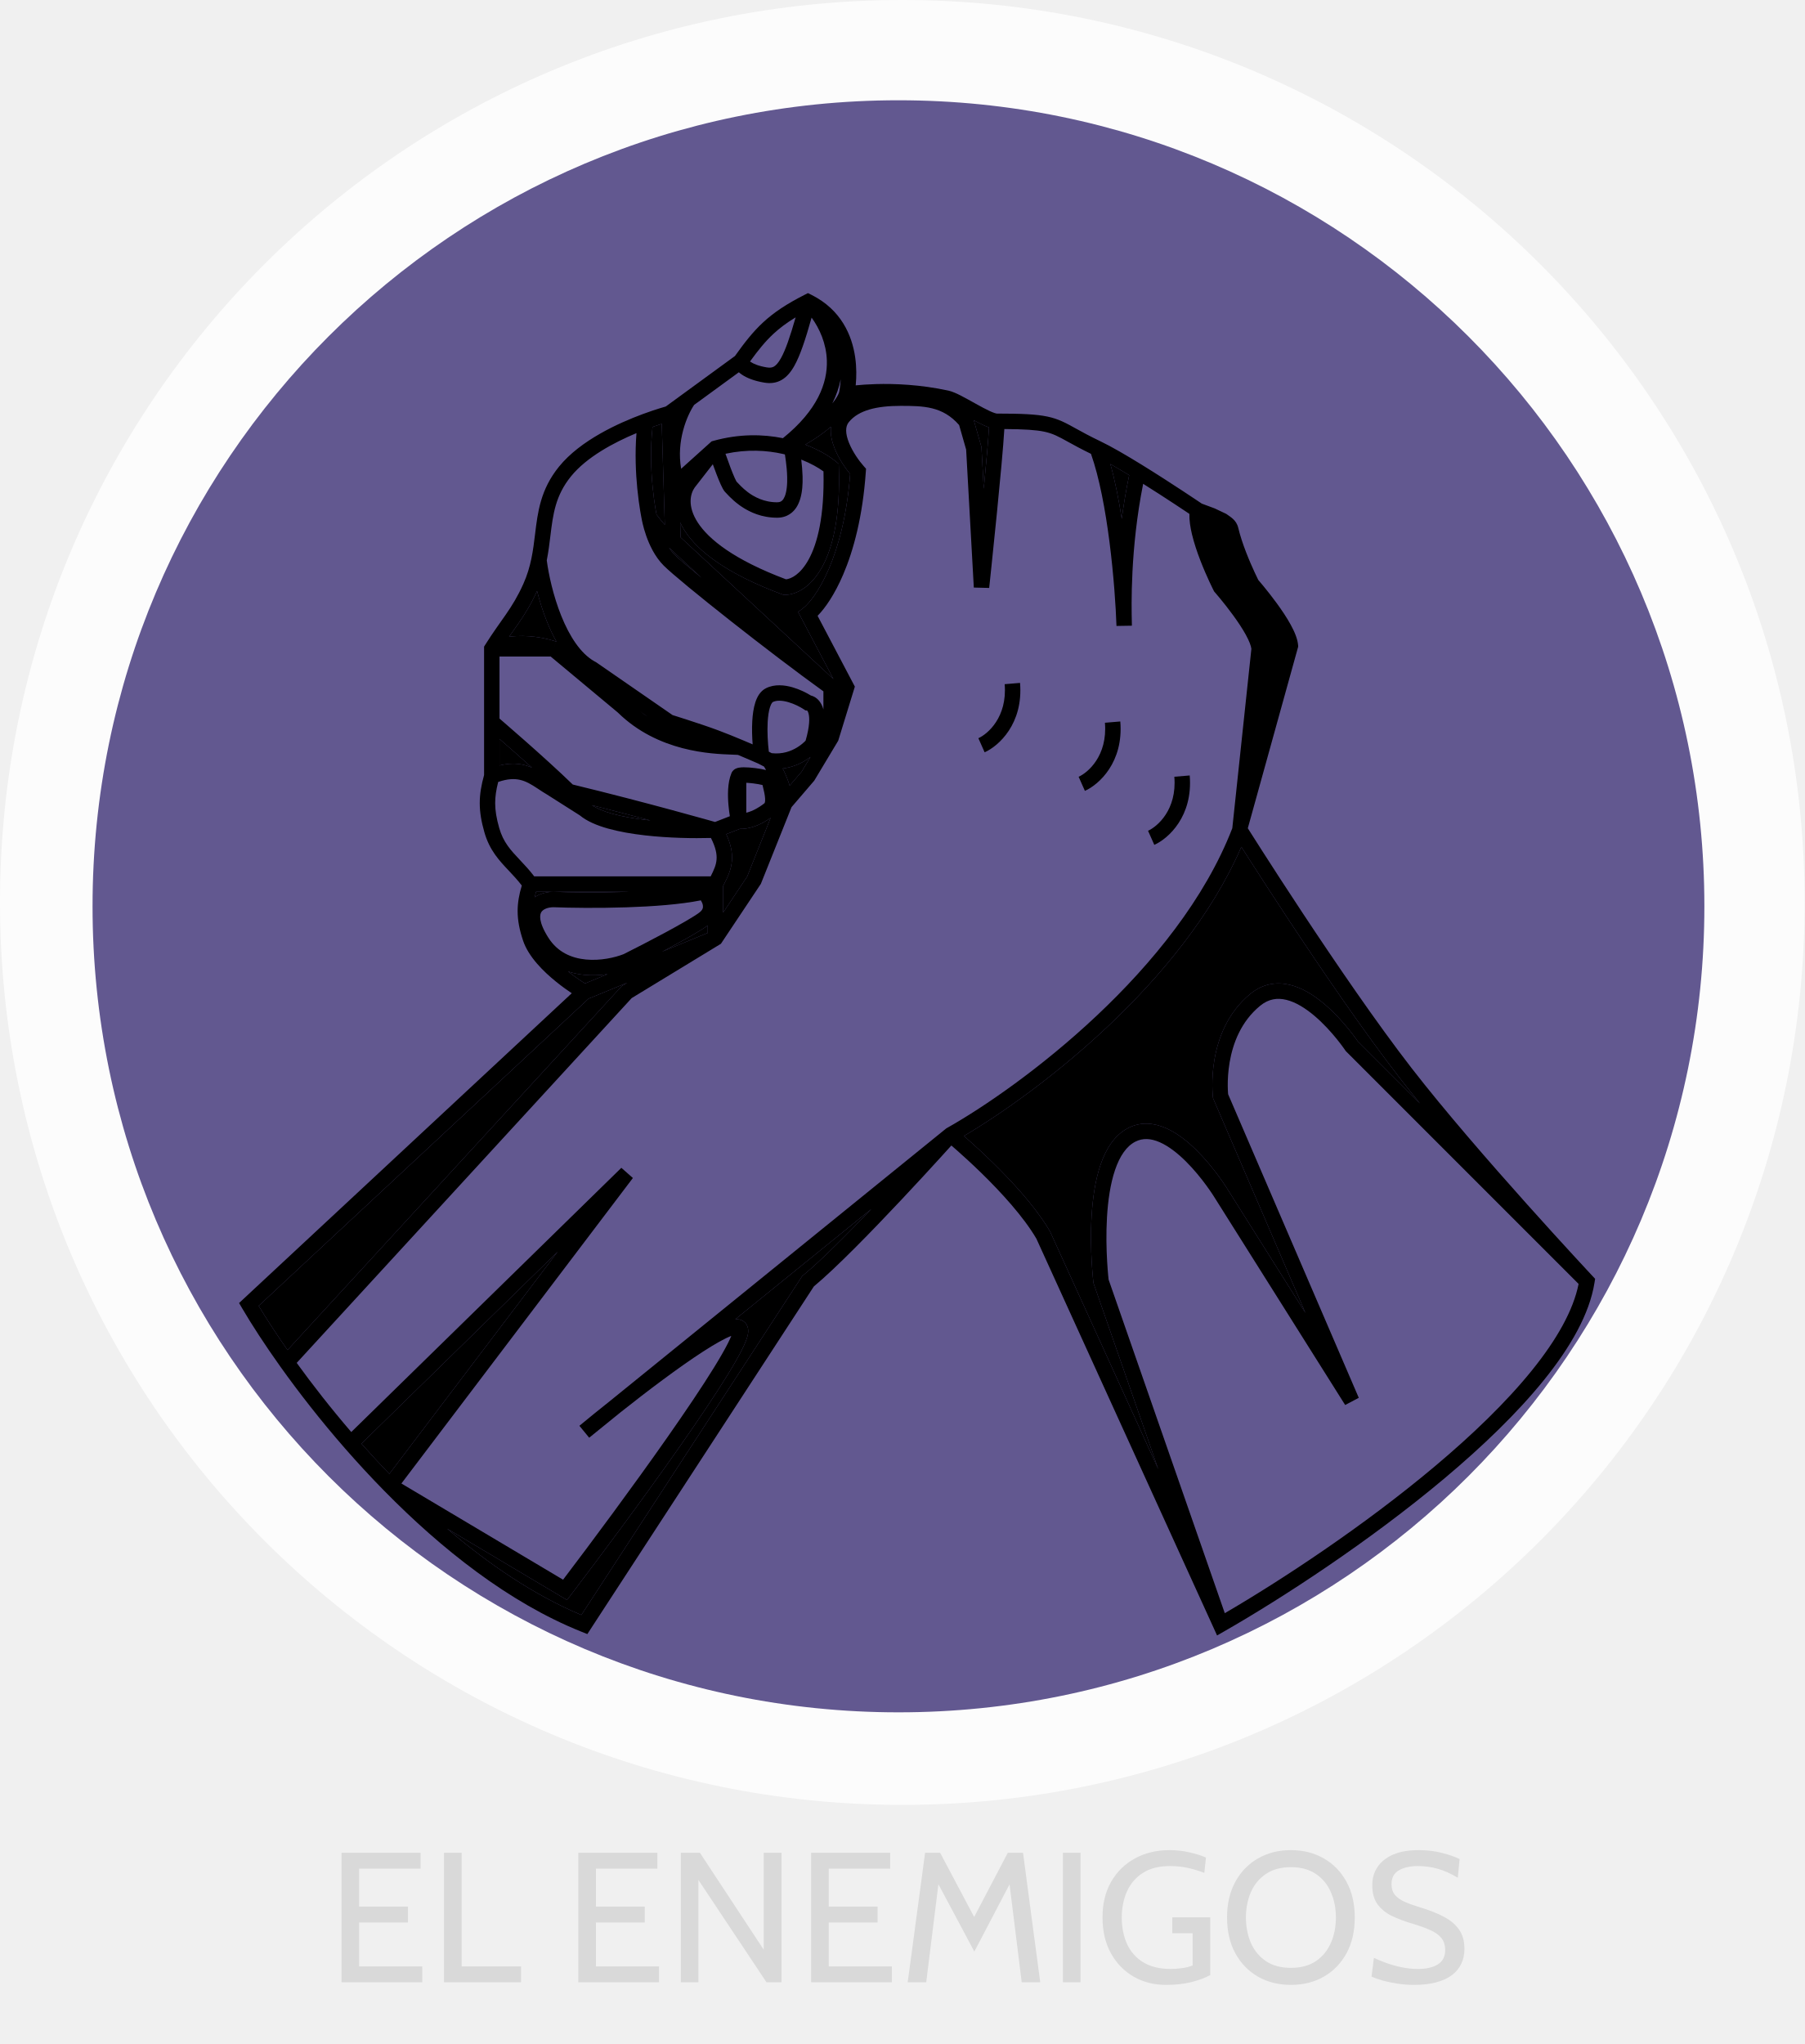
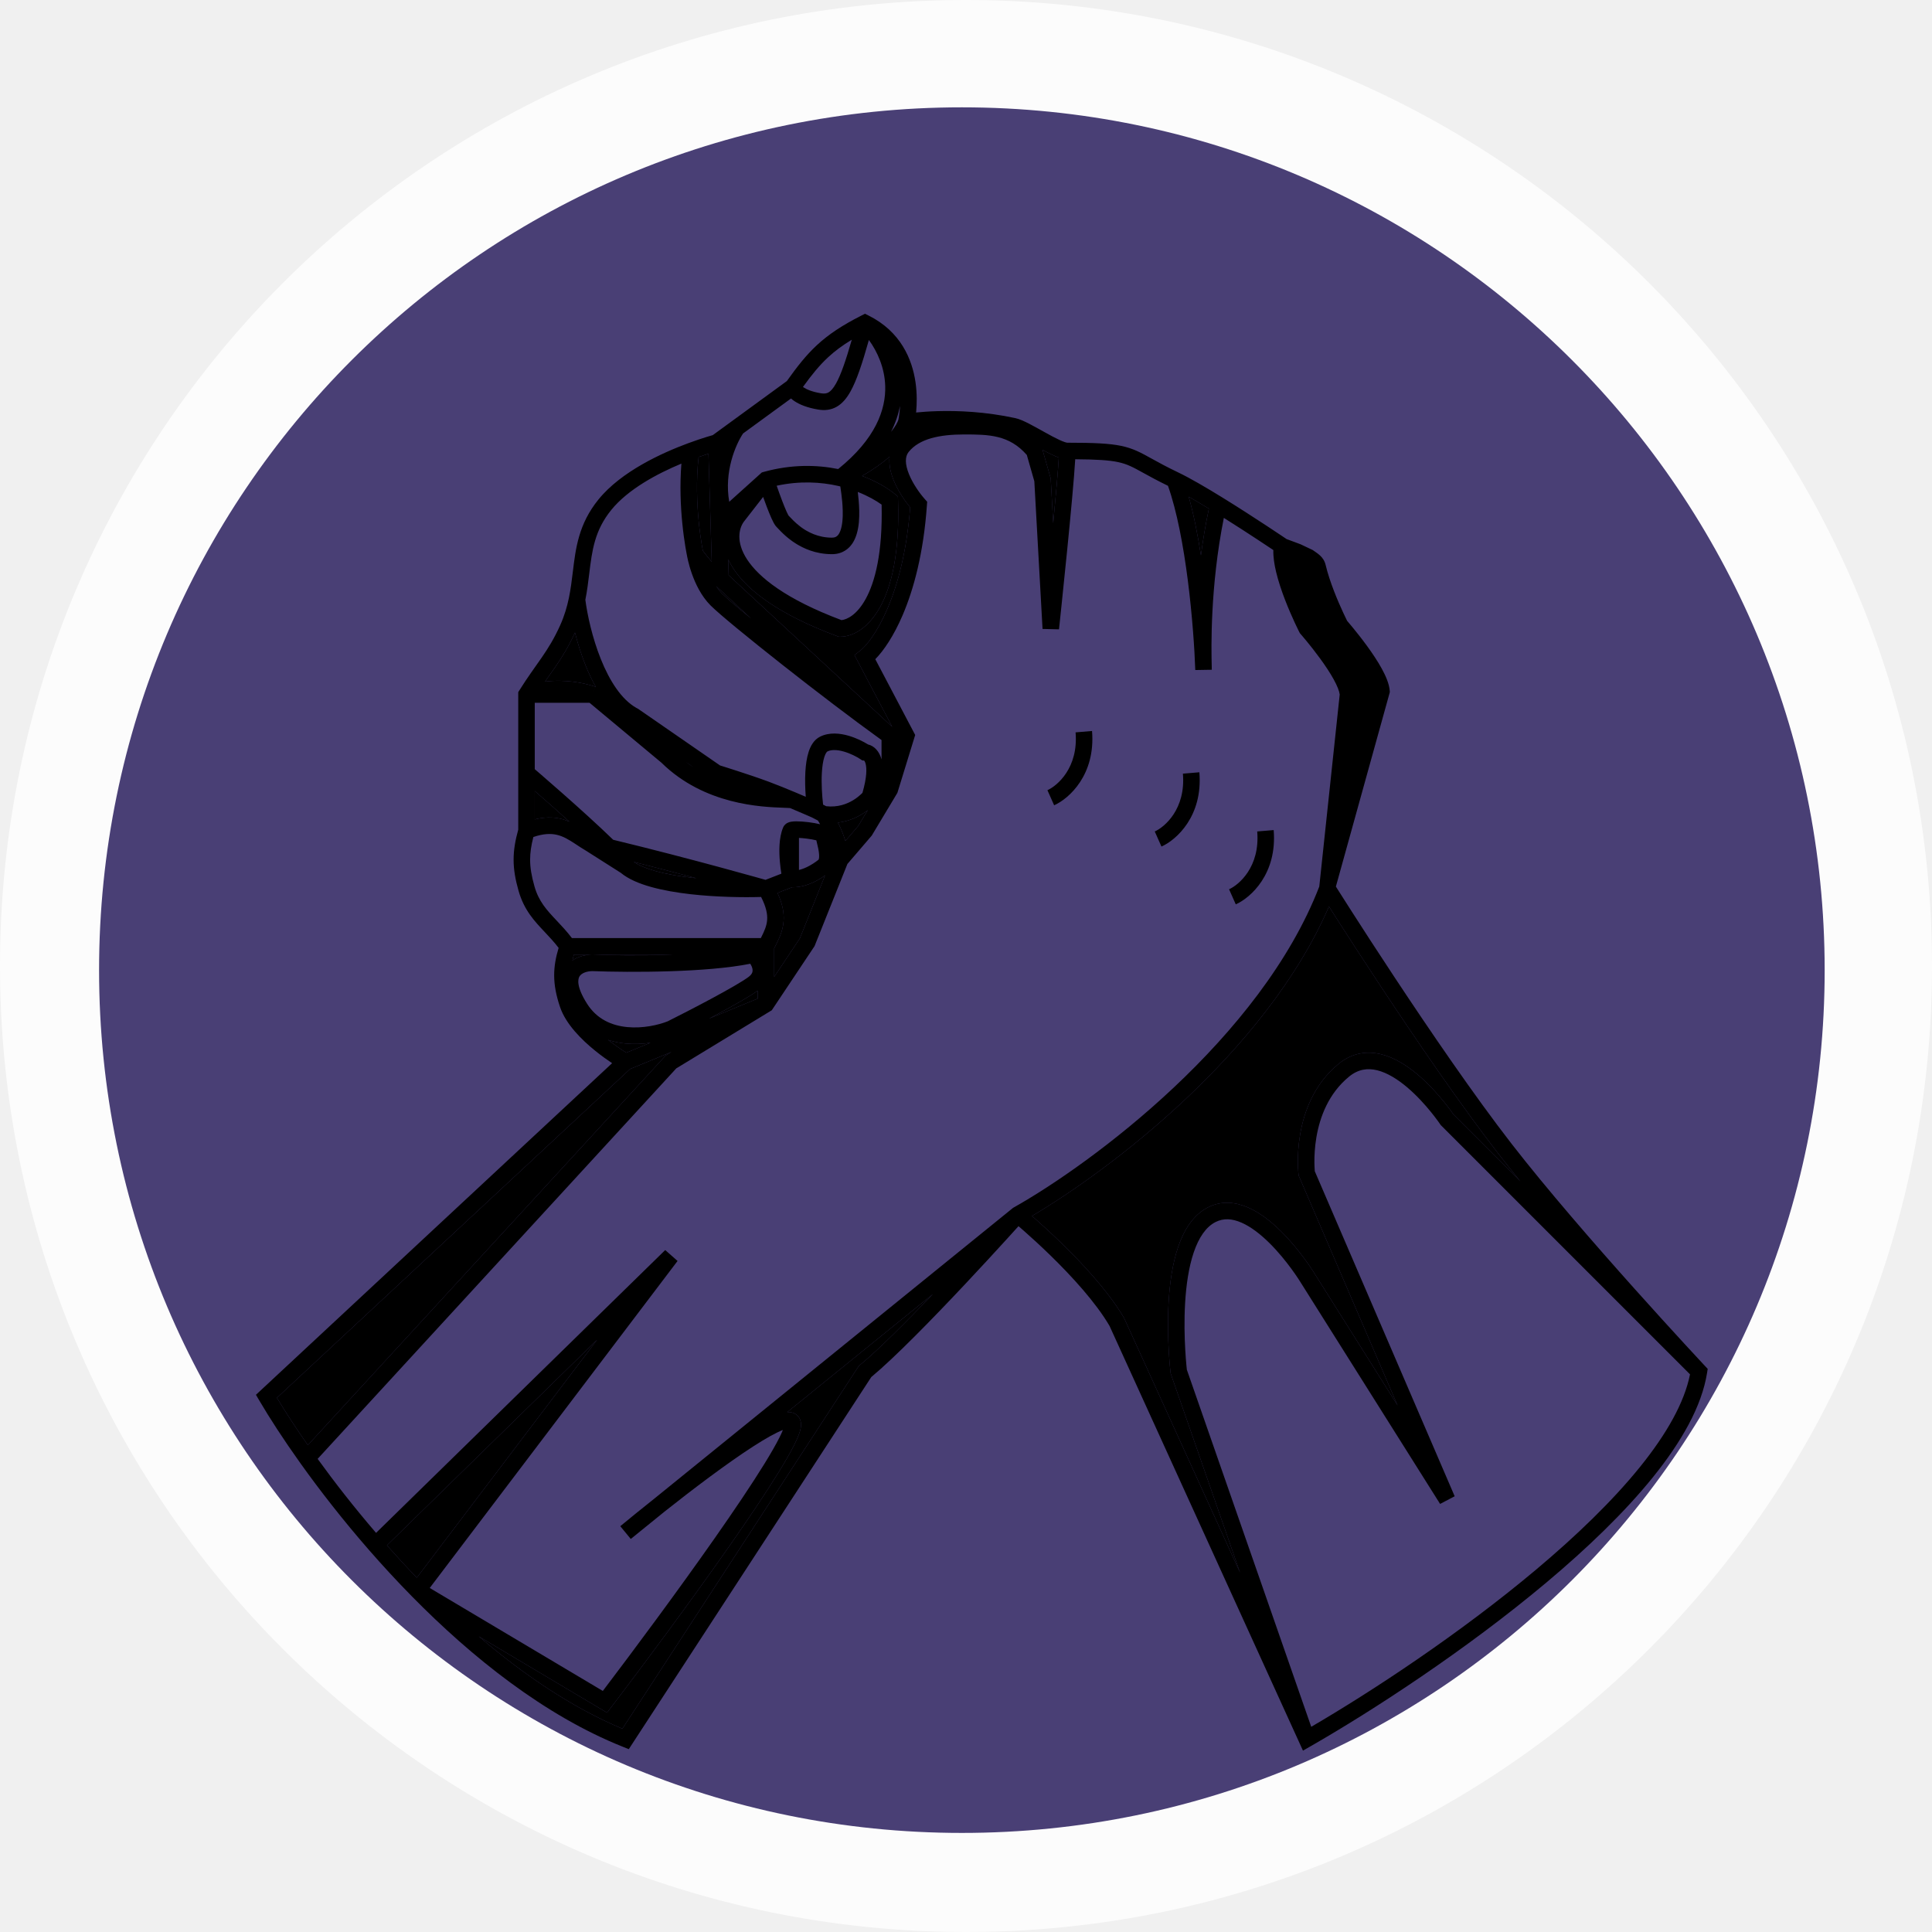
- <svg xmlns="http://www.w3.org/2000/svg" width="234" height="265" viewBox="0 0 234 265" fill="none">
-   <path d="M44.287 257V240.2H54.535V242.264H46.567V247.184H52.903V249.248H46.567V254.936H54.751V257H44.287ZM57.576 257V240.2H59.856V254.936H67.56V257H57.576ZM74.99 257V240.2H85.238V242.264H77.27V247.184H83.606V249.248H77.27V254.936H85.454V257H74.99ZM88.279 257V240.2H90.751L99.031 252.776V240.2H101.335V257H99.391L90.559 243.728V257H88.279ZM105.178 257V240.2H115.426V242.264H107.458V247.184H113.794V249.248H107.458V254.936H115.642V257H105.178ZM117.699 257L119.955 240.2H121.899L126.315 248.528L130.683 240.2H132.651L134.883 257H132.483L130.779 243.296L131.379 243.392L126.339 253.016L121.203 243.392L121.803 243.296L120.099 257H117.699ZM137.826 257V240.2H140.106V257H137.826ZM151.191 257.336C149.639 257.336 148.239 256.98 146.991 256.268C145.751 255.548 144.767 254.532 144.039 253.22C143.319 251.908 142.959 250.36 142.959 248.576C142.959 246.808 143.331 245.272 144.075 243.968C144.827 242.664 145.855 241.656 147.159 240.944C148.471 240.224 149.967 239.864 151.647 239.864C152.551 239.864 153.411 239.96 154.227 240.152C155.051 240.336 155.767 240.56 156.375 240.824L156.159 242.816C155.503 242.56 154.807 242.348 154.071 242.18C153.335 242.012 152.551 241.928 151.719 241.928C150.287 241.928 149.107 242.228 148.179 242.828C147.259 243.42 146.575 244.22 146.127 245.228C145.679 246.236 145.455 247.36 145.455 248.6C145.455 249.88 145.683 251.024 146.139 252.032C146.595 253.032 147.295 253.824 148.239 254.408C149.183 254.984 150.383 255.272 151.839 255.272C152.199 255.272 152.647 255.24 153.183 255.176C153.719 255.112 154.207 254.992 154.647 254.816V250.64H152.007V248.576H156.927V256.064C156.271 256.424 155.455 256.728 154.479 256.976C153.503 257.216 152.407 257.336 151.191 257.336ZM167.388 257.336C165.788 257.336 164.364 256.98 163.116 256.268C161.868 255.548 160.888 254.536 160.176 253.232C159.464 251.92 159.108 250.376 159.108 248.6C159.108 246.824 159.464 245.284 160.176 243.98C160.888 242.668 161.868 241.656 163.116 240.944C164.364 240.224 165.788 239.864 167.388 239.864C168.988 239.864 170.412 240.224 171.66 240.944C172.908 241.656 173.888 242.668 174.6 243.98C175.312 245.284 175.668 246.824 175.668 248.6C175.668 250.376 175.312 251.92 174.6 253.232C173.888 254.536 172.908 255.548 171.66 256.268C170.412 256.98 168.988 257.336 167.388 257.336ZM167.388 255.128C168.676 255.128 169.752 254.84 170.616 254.264C171.48 253.68 172.128 252.896 172.56 251.912C173 250.92 173.22 249.816 173.22 248.6C173.22 247.384 173 246.284 172.56 245.3C172.128 244.308 171.48 243.524 170.616 242.948C169.752 242.364 168.676 242.072 167.388 242.072C166.1 242.072 165.024 242.364 164.16 242.948C163.296 243.524 162.644 244.308 162.204 245.3C161.772 246.284 161.556 247.384 161.556 248.6C161.556 249.816 161.772 250.92 162.204 251.912C162.644 252.896 163.296 253.68 164.16 254.264C165.024 254.84 166.1 255.128 167.388 255.128ZM183.337 257.336C182.641 257.336 181.945 257.284 181.249 257.18C180.553 257.076 179.909 256.944 179.317 256.784C178.725 256.616 178.233 256.44 177.841 256.256L178.153 253.832C178.585 254.04 179.105 254.256 179.713 254.48C180.329 254.704 180.993 254.892 181.705 255.044C182.417 255.196 183.137 255.272 183.865 255.272C184.945 255.272 185.801 255.076 186.433 254.684C187.073 254.284 187.393 253.664 187.393 252.824C187.393 252.192 187.233 251.676 186.913 251.276C186.593 250.868 186.109 250.52 185.461 250.232C184.821 249.944 184.017 249.656 183.049 249.368C182.129 249.096 181.281 248.776 180.505 248.408C179.729 248.032 179.105 247.532 178.633 246.908C178.169 246.276 177.937 245.44 177.937 244.4C177.937 243.512 178.165 242.728 178.621 242.048C179.085 241.36 179.761 240.824 180.649 240.44C181.545 240.056 182.641 239.864 183.937 239.864C185.041 239.864 186.053 239.984 186.973 240.224C187.901 240.464 188.665 240.728 189.265 241.016L189.025 243.44C188.113 242.896 187.241 242.508 186.409 242.276C185.585 242.044 184.729 241.928 183.841 241.928C182.857 241.928 182.041 242.112 181.393 242.48C180.753 242.848 180.433 243.448 180.433 244.28C180.433 244.84 180.577 245.3 180.865 245.66C181.153 246.012 181.581 246.316 182.149 246.572C182.717 246.82 183.425 247.072 184.273 247.328C185.441 247.68 186.445 248.084 187.285 248.54C188.125 248.988 188.769 249.544 189.217 250.208C189.665 250.864 189.889 251.68 189.889 252.656C189.889 253.376 189.753 254.024 189.481 254.6C189.209 255.176 188.801 255.668 188.257 256.076C187.713 256.484 187.029 256.796 186.205 257.012C185.389 257.228 184.433 257.336 183.337 257.336Z" fill="#D9D9D9" />
+ <svg xmlns="http://www.w3.org/2000/svg" width="234" height="234" viewBox="0 0 234 234" fill="none">
  <circle opacity="0.8" cx="117" cy="117" r="117" fill="white" />
-   <circle opacity="0.8" cx="116.5" cy="117.5" r="104.5" fill="#3C3076" />
+   <circle opacity="0.8" cx="116.5" cy="117.5" r="104.5" fill="#1D1054" />
  <path d="M105.216 38.226C109.099 40.167 110.477 43.517 110.883 46.288C111.085 47.668 111.051 48.922 110.968 49.829C110.964 49.874 110.957 49.918 110.952 49.962C111.62 49.895 112.514 49.826 113.582 49.796C116.003 49.728 119.337 49.855 122.979 50.643C123.484 50.752 124.097 51.039 124.665 51.331C125.258 51.636 125.925 52.014 126.554 52.362C127.196 52.719 127.802 53.048 128.322 53.287C128.581 53.406 128.801 53.494 128.979 53.552C129.068 53.58 129.138 53.599 129.191 53.609C129.246 53.62 129.269 53.62 129.269 53.62C132.498 53.62 134.38 53.709 135.795 54.004C137.261 54.31 138.199 54.835 139.498 55.554C140.31 56.003 141.294 56.547 142.699 57.218C144.12 57.896 146.102 59.055 148.07 60.269C149.989 61.452 151.928 62.708 153.387 63.667C154.116 64.147 154.726 64.553 155.154 64.839C155.368 64.982 155.537 65.094 155.652 65.172C155.71 65.21 155.753 65.24 155.783 65.261C155.798 65.271 155.81 65.279 155.817 65.284L155.829 65.292L157.518 65.92L159 66.623C159.5 67 160.31 67.382 160.559 68.431C160.802 69.456 161.175 70.562 161.573 71.591C161.969 72.617 162.382 73.549 162.696 74.226C162.852 74.563 162.984 74.836 163.076 75.023C163.112 75.096 163.142 75.156 163.164 75.201C163.199 75.241 163.243 75.293 163.296 75.356C163.432 75.515 163.625 75.745 163.858 76.027C164.322 76.592 164.944 77.373 165.573 78.237C166.2 79.098 166.848 80.058 167.353 80.978C167.839 81.862 168.268 82.839 168.325 83.697L168.331 83.783L168.322 83.869L161.799 107.38C161.889 107.523 162.011 107.716 162.163 107.956C162.518 108.517 163.036 109.333 163.687 110.348C164.987 112.378 166.817 115.208 168.931 118.404C173.163 124.804 178.521 132.653 183.06 138.508C187.319 144.002 193.174 150.731 197.976 156.097C200.374 158.777 202.505 161.113 204.037 162.778C204.803 163.611 205.419 164.276 205.843 164.732C206.055 164.961 206.219 165.137 206.33 165.256C206.386 165.315 206.428 165.361 206.456 165.392C206.47 165.407 206.481 165.418 206.488 165.426L206.499 165.437L206.833 165.793L206.757 166.276C206.116 170.334 203.645 174.649 200.198 178.919C196.736 183.207 192.212 187.544 187.324 191.648C177.547 199.858 166.22 207.216 158.766 211.487L157.813 212.033L134.384 160.59C132.702 157.722 129.799 154.565 127.258 152.086C125.991 150.85 124.832 149.799 123.99 149.058C123.754 148.849 123.541 148.668 123.359 148.512C123.002 148.908 122.511 149.452 121.914 150.106C120.62 151.526 118.835 153.467 116.872 155.555C113.019 159.654 108.426 164.374 105.526 166.788L76.158 211.854L75.397 211.549C65.969 207.777 57.177 200.764 49.862 193.321C48.062 191.489 46.347 189.628 44.732 187.778C41.523 184.103 38.703 180.472 36.369 177.201C34.322 174.332 32.645 171.736 31.406 169.627L31 168.935L74.139 128.771C73.578 128.395 72.855 127.885 72.099 127.273C70.487 125.97 68.53 124.065 67.82 121.937C67.365 120.572 67.12 119.36 67.12 118.12C67.12 117.034 67.308 115.969 67.66 114.805C67.111 114.089 66.547 113.489 65.978 112.885C64.74 111.572 63.476 110.245 62.807 107.894C62.416 106.522 62.207 105.334 62.207 104.12C62.207 102.948 62.404 101.799 62.769 100.486V83.833L62.921 83.59C63.912 82.005 64.822 80.79 65.611 79.643C66.408 78.484 67.135 77.319 67.856 75.711C68.364 74.58 68.681 73.489 68.904 72.417C69.125 71.354 69.251 70.318 69.38 69.26C69.725 66.419 70.067 63.475 72.492 60.489C75.268 57.072 80.222 54.84 83.349 53.683C84.272 53.341 85.059 53.084 85.616 52.913C85.895 52.828 86.117 52.763 86.27 52.72C86.29 52.714 86.309 52.709 86.327 52.704L95.3 46.156C96.536 44.425 97.611 43.034 98.956 41.79C100.343 40.508 101.98 39.414 104.316 38.228L104.766 38L105.216 38.226ZM95.355 171.032C95.533 171.024 95.711 171.033 95.884 171.072C96.211 171.147 96.554 171.334 96.783 171.691C96.998 172.026 97.035 172.391 97.017 172.683C96.995 173.032 96.883 173.41 96.749 173.767C96.609 174.14 96.416 174.564 96.185 175.024C95.721 175.947 95.07 177.075 94.285 178.347C92.714 180.893 90.567 184.077 88.2 187.456C83.465 194.217 77.819 201.803 74.064 206.727L73.523 207.436L57.991 198.195C63.372 202.802 69.256 206.803 75.382 209.38L104.015 165.445L104.133 165.349C106.352 163.521 109.723 160.149 112.992 156.736L95.355 171.032ZM166.803 129.63C165.642 129.345 164.505 129.492 163.401 130.395C160.909 132.434 159.858 135.293 159.442 137.726C159.236 138.935 159.191 140.015 159.198 140.79C159.202 141.177 159.219 141.486 159.234 141.694C159.239 141.762 159.244 141.82 159.248 141.866L176.188 181.225L174.422 182.153L157.423 155.153L157.417 155.145L157.415 155.141C157.413 155.137 157.409 155.13 157.403 155.122C157.393 155.105 157.376 155.079 157.354 155.045C157.31 154.976 157.244 154.874 157.157 154.743C156.983 154.481 156.726 154.107 156.402 153.666C155.752 152.78 154.839 151.636 153.777 150.581C152.707 149.517 151.535 148.593 150.374 148.086C149.233 147.587 148.187 147.521 147.222 148.012C146.078 148.593 145.204 149.862 144.584 151.685C143.972 153.487 143.665 155.667 143.539 157.812C143.413 159.947 143.469 161.998 143.557 163.519C143.6 164.277 143.652 164.901 143.692 165.334C143.713 165.55 143.73 165.719 143.742 165.832C143.745 165.856 143.747 165.877 143.749 165.896L158.814 209.147C166.18 204.849 176.819 197.859 186.038 190.117C190.871 186.059 195.291 181.814 198.643 177.662C201.854 173.684 204.013 169.875 204.691 166.457L174.491 136.257L174.437 136.175C174.437 136.175 174.435 136.173 174.434 136.171C174.431 136.167 174.427 136.161 174.421 136.152C174.409 136.135 174.392 136.108 174.367 136.073C174.318 136.003 174.244 135.899 174.147 135.766C173.954 135.499 173.671 135.121 173.312 134.68C172.593 133.794 171.59 132.673 170.436 131.696C169.269 130.709 168.017 129.928 166.803 129.63ZM116.769 52.62C113.783 52.62 111.333 53.141 110.05 54.745C109.607 55.298 109.594 56.2 110.095 57.432C110.573 58.609 111.4 59.764 112.016 60.456L112.296 60.77L112.266 61.19C111.859 66.99 110.669 71.372 109.325 74.508C108.234 77.053 107.022 78.817 106.014 79.84L110.846 89.019L108.725 95.914L108.688 96.03L108.626 96.135L105.626 101.135L105.583 101.207L105.527 101.271L105.526 101.272C105.526 101.272 105.524 101.275 105.522 101.277C105.519 101.281 105.513 101.287 105.507 101.295C105.493 101.311 105.473 101.335 105.447 101.365C105.395 101.426 105.319 101.515 105.224 101.626C105.034 101.847 104.768 102.157 104.467 102.509C103.9 103.17 103.203 103.98 102.636 104.643C101.864 106.572 100.895 108.996 100.111 110.956C99.709 111.962 99.356 112.846 99.103 113.479C99.091 113.508 99.079 113.537 99.067 113.565L98.697 114.491L98.658 114.588L98.601 114.675L93.478 122.359L81.909 129.4L38.472 176.695C40.501 179.502 42.881 182.557 45.548 185.66L80.569 151.405L82.065 152.724L52.048 192.332L73.012 204.804C76.743 199.894 82.068 192.724 86.561 186.309C88.92 182.942 91.042 179.795 92.583 177.297C93.354 176.047 93.971 174.974 94.397 174.126C94.578 173.767 94.719 173.457 94.822 173.199C93.979 173.519 92.721 174.223 91.177 175.221C88.034 177.251 83.975 180.315 80.441 183.118L80.442 183.119L76.398 186.397L75.13 184.851C75.133 184.848 75.136 184.845 75.139 184.843L75.201 184.791C75.775 184.316 76.395 183.808 77.049 183.277L79.191 181.559L122.639 146.343L122.705 146.29L122.779 146.248C127.461 143.62 134.97 138.492 142.196 131.691C149.399 124.913 156.251 116.535 159.788 107.379L162.263 84.121C162.216 83.725 161.983 83.101 161.541 82.297C161.093 81.482 160.501 80.598 159.898 79.772C159.299 78.948 158.702 78.198 158.254 77.653C158.031 77.381 157.845 77.162 157.716 77.011C157.651 76.935 157.601 76.877 157.567 76.838C157.551 76.819 157.538 76.804 157.529 76.794C157.525 76.789 157.522 76.785 157.521 76.783L157.518 76.78L157.436 76.686L157.379 76.576L157.378 76.575C157.378 76.575 157.376 76.571 157.375 76.569C157.373 76.566 157.371 76.56 157.367 76.553C157.36 76.538 157.349 76.518 157.336 76.491C157.309 76.438 157.27 76.36 157.222 76.261C157.124 76.062 156.986 75.776 156.822 75.424C156.496 74.72 156.065 73.746 155.648 72.668C155.233 71.593 154.826 70.396 154.554 69.25C154.344 68.368 154.201 67.453 154.225 66.623C154.168 66.585 154.108 66.544 154.043 66.501C153.619 66.217 153.013 65.814 152.288 65.338C151.147 64.588 149.713 63.658 148.229 62.726C146.542 71.16 146.713 78.624 146.76 80.648C146.764 80.85 146.769 81.017 146.769 81.12L144.77 81.153C144.687 78.682 144.414 74.564 143.864 70.272C143.334 66.131 142.55 61.902 141.463 58.839C140.198 58.223 139.276 57.717 138.529 57.304C137.218 56.578 136.521 56.199 135.387 55.962C134.324 55.74 132.86 55.642 130.229 55.624C130.102 57.834 129.68 62.337 129.264 66.519C129.013 69.034 128.763 71.46 128.575 73.258C128.481 74.157 128.403 74.899 128.349 75.416C128.321 75.675 128.3 75.878 128.285 76.016C128.278 76.084 128.272 76.137 128.269 76.173C128.267 76.19 128.266 76.204 128.265 76.213C128.264 76.217 128.264 76.22 128.264 76.223L128.263 76.226L126.271 76.176L125.276 58.288L124.366 55.105C122.224 52.653 119.73 52.62 116.769 52.62ZM46.865 187.169C48.024 188.477 49.231 189.788 50.482 191.086L72.322 162.269L46.865 187.169ZM160.962 109.792C157.122 118.667 150.442 126.678 143.566 133.148C136.817 139.5 129.82 144.422 124.99 147.278C125.091 147.366 125.2 147.459 125.312 147.558C126.174 148.316 127.358 149.39 128.654 150.654C131.067 153.008 133.927 156.08 135.776 159.028L136.133 159.616L136.158 159.66L136.179 159.706L150.193 190.479L141.824 166.449L141.789 166.348L141.775 166.24V166.236C141.775 166.234 141.775 166.23 141.774 166.226C141.773 166.217 141.771 166.204 141.77 166.188C141.766 166.156 141.761 166.109 141.754 166.048C141.741 165.926 141.722 165.747 141.701 165.521C141.659 165.068 141.605 164.42 141.56 163.634C141.469 162.064 141.41 159.931 141.542 157.693C141.673 155.465 141.996 153.085 142.69 151.041C143.378 149.018 144.488 147.157 146.315 146.229C147.969 145.388 149.669 145.595 151.175 146.253C152.661 146.902 154.037 148.02 155.188 149.163C156.347 150.315 157.327 151.546 158.015 152.482C158.359 152.952 158.634 153.351 158.822 153.635C158.917 153.776 158.99 153.889 159.04 153.968C159.065 154.007 159.084 154.038 159.098 154.06C159.104 154.07 159.11 154.079 159.113 154.085L159.114 154.087L169.273 170.221L157.351 142.516L157.294 142.385L157.276 142.244V142.24L157.272 142.209C157.272 142.205 157.272 142.201 157.271 142.196C157.269 142.178 157.266 142.156 157.264 142.129C157.257 142.061 157.248 141.964 157.239 141.841C157.221 141.595 157.202 141.243 157.198 140.81C157.19 139.944 157.24 138.742 157.471 137.39C157.93 134.697 159.129 131.306 162.136 128.846C163.782 127.499 165.583 127.271 167.281 127.688C168.926 128.093 170.456 129.094 171.727 130.169C173.009 131.254 174.1 132.478 174.865 133.42C175.249 133.893 175.556 134.299 175.767 134.59C175.872 134.735 175.953 134.852 176.01 134.934C176.021 134.95 176.031 134.964 176.04 134.978L184.137 143.074C183.204 141.927 182.311 140.807 181.479 139.732C176.892 133.816 171.5 125.915 167.263 119.508C165.142 116.301 163.308 113.462 162.003 111.426C161.603 110.802 161.255 110.253 160.962 109.792ZM76.315 129.476L33.541 169.301C34.543 170.963 35.8 172.906 37.285 175.03L80.532 127.943L80.628 127.84L80.749 127.766L81.331 127.411L76.315 129.476ZM73.645 125.945C74.306 126.463 74.924 126.895 75.397 127.207C75.552 127.309 75.691 127.396 75.809 127.47C75.826 127.481 75.843 127.491 75.858 127.501L78.779 126.298C77.844 126.436 76.822 126.49 75.786 126.391C75.077 126.323 74.353 126.181 73.645 125.945ZM90.875 116.727C88.22 117.259 84.644 117.52 81.227 117.632C77.536 117.753 73.954 117.703 71.764 117.62C71.054 117.621 70.431 117.868 70.191 118.251C69.997 118.561 69.765 119.466 71.112 121.583C72.304 123.455 74.106 124.22 75.977 124.399C77.857 124.58 79.729 124.151 80.866 123.702C82.195 123.037 84.261 121.98 86.194 120.939C88.18 119.871 89.941 118.866 90.669 118.32C90.94 118.117 91.053 117.935 91.103 117.804C91.155 117.67 91.166 117.521 91.135 117.349C91.096 117.137 90.996 116.92 90.875 116.727ZM91.769 119.99C90.857 120.65 89.02 121.691 87.143 122.701C86.717 122.93 86.284 123.159 85.856 123.385L91.769 120.95V119.99ZM99.926 106.032C99.688 106.201 99.372 106.412 98.998 106.616C98.236 107.033 97.128 107.493 95.933 107.463C95.382 107.677 94.729 107.931 94.191 108.14C94.184 108.143 94.176 108.145 94.168 108.148C94.767 109.441 94.984 110.54 94.909 111.563C94.82 112.787 94.315 113.782 93.87 114.658C93.859 114.679 93.849 114.7 93.838 114.721C93.815 114.766 93.791 114.812 93.769 114.857V118.317L96.878 113.652L97.399 112.351C97.634 111.764 97.928 111.029 98.254 110.213C98.768 108.929 99.361 107.445 99.926 106.032ZM69.508 115.62C69.439 115.863 69.378 116.097 69.328 116.324C70.117 115.776 71.088 115.62 71.769 115.62H69.508ZM67.397 101.101C66.697 100.948 65.819 100.958 64.599 101.378C64.332 102.414 64.207 103.276 64.207 104.12C64.207 105.092 64.373 106.089 64.731 107.347C65.254 109.186 66.199 110.204 67.433 111.513C68.006 112.121 68.641 112.794 69.272 113.62H92.151C92.576 112.778 92.861 112.152 92.914 111.418C92.963 110.748 92.82 109.888 92.183 108.639C89.945 108.703 86.735 108.654 83.655 108.306C81.965 108.114 80.29 107.83 78.826 107.418C77.416 107.021 76.108 106.478 75.182 105.71L70.944 103.017L70.38 102.671C70.198 102.555 70.022 102.439 69.855 102.328C69.809 102.298 69.764 102.268 69.719 102.238C68.892 101.694 68.212 101.278 67.397 101.101ZM154.265 100.537C154.706 105.832 151.494 108.726 149.675 109.534L148.862 107.706C150.043 107.181 152.631 105.008 152.272 100.703L154.265 100.537ZM64.769 93.16C64.944 93.311 65.179 93.514 65.464 93.76C66.113 94.322 67.018 95.108 68.039 96.009C70.006 97.744 72.418 99.915 74.269 101.713C79.032 102.866 83.683 104.09 87.162 105.031C88.934 105.511 90.404 105.917 91.431 106.204C91.944 106.347 92.347 106.461 92.621 106.539C92.656 106.549 92.688 106.558 92.719 106.566C92.908 106.493 93.17 106.391 93.467 106.275C93.827 106.135 94.239 105.974 94.638 105.819C94.575 105.429 94.505 104.927 94.457 104.373C94.351 103.157 94.323 101.48 94.846 100.234C94.982 99.896 95.252 99.731 95.369 99.67C95.523 99.59 95.675 99.553 95.774 99.533C95.983 99.492 96.217 99.48 96.429 99.478C96.867 99.476 97.411 99.517 97.93 99.582C98.416 99.643 98.919 99.73 99.329 99.832C99.289 99.761 99.253 99.694 99.218 99.633C99.16 99.534 99.108 99.451 99.065 99.382L98.34 99.006C98.332 99.002 98.322 98.998 98.311 98.993C98.274 98.977 98.22 98.953 98.15 98.923C98.011 98.862 97.81 98.774 97.561 98.667C97.081 98.459 96.425 98.177 95.704 97.875C95.675 97.871 95.631 97.868 95.57 97.863C95.407 97.852 95.186 97.844 94.892 97.833C92.283 97.738 85.329 97.506 80.112 92.376L71.405 85.12H64.769V93.16ZM76.759 104.392C77.369 104.804 78.25 105.178 79.368 105.493C80.692 105.866 82.252 106.134 83.881 106.318C84.013 106.333 84.145 106.347 84.277 106.361C84.296 106.362 84.314 106.364 84.332 106.366C81.922 105.724 79.262 105.025 76.759 104.392ZM96.769 105.368C97.203 105.262 97.639 105.079 98.039 104.86C98.368 104.681 98.644 104.495 98.837 104.355C98.933 104.286 99.007 104.229 99.055 104.19C99.078 104.172 99.096 104.157 99.106 104.148C99.111 104.145 99.115 104.141 99.116 104.14L99.135 104.124L99.145 104.115C99.148 104.107 99.234 103.985 99.209 103.531C99.183 103.056 99.053 102.517 98.932 102.026C98.911 101.944 98.892 101.86 98.873 101.778C98.565 101.7 98.135 101.624 97.682 101.567C97.356 101.527 97.039 101.499 96.769 101.486V105.368ZM145.265 93.537C145.706 98.832 142.494 101.726 140.675 102.534L139.862 100.706C141.043 100.181 143.631 98.008 143.272 93.703L145.265 93.537ZM105.096 98.13C104.891 98.287 104.659 98.453 104.396 98.613C103.655 99.067 102.674 99.491 101.491 99.633C101.551 99.753 101.613 99.877 101.674 100.007C101.924 100.538 102.186 101.174 102.393 101.854C102.585 101.63 102.773 101.412 102.948 101.207C103.25 100.855 103.515 100.546 103.705 100.324C103.8 100.214 103.876 100.124 103.929 100.063C103.938 100.052 103.946 100.041 103.954 100.032L105.096 98.13ZM64.769 99.243C65.918 98.956 66.914 98.949 67.822 99.147C68.233 99.236 68.613 99.368 68.969 99.52C68.193 98.822 67.428 98.137 66.716 97.509C65.991 96.87 65.325 96.288 64.769 95.805V99.243ZM102.217 91.031C101.377 90.789 100.679 90.783 100.216 91.015C100.182 91.031 100.011 91.16 99.842 91.685C99.684 92.173 99.586 92.833 99.542 93.596C99.468 94.9 99.562 96.358 99.692 97.454L100.066 97.648C101.456 97.806 102.567 97.387 103.354 96.906C103.763 96.656 104.079 96.393 104.29 96.194C104.36 96.129 104.416 96.068 104.461 96.02C105.009 94.124 104.985 93.055 104.844 92.516C104.774 92.251 104.693 92.149 104.653 92.114L104.437 92.101L104.214 91.952C103.784 91.665 103.027 91.265 102.217 91.031ZM132.265 88.537C132.706 93.832 129.494 96.726 127.675 97.534L126.862 95.706C128.043 95.181 130.631 93.008 130.272 88.703L132.265 88.537ZM82.529 56.153C79.61 57.368 76.081 59.244 74.045 61.751C72.018 64.246 71.71 66.655 71.365 69.501C71.245 70.496 71.115 71.553 70.897 72.648C71.133 74.459 71.731 77.242 72.777 79.843C73.837 82.478 75.27 84.711 77.055 85.727L77.228 85.821L77.285 85.851L77.337 85.887L77.344 85.891L77.346 85.893C77.352 85.897 77.361 85.903 77.372 85.911C77.395 85.927 77.428 85.95 77.472 85.98C77.504 86.001 77.541 86.028 77.583 86.057L86.83 92.447C86.988 92.556 87.115 92.644 87.202 92.704C87.205 92.706 87.208 92.708 87.211 92.71C87.217 92.712 87.222 92.714 87.228 92.716C87.335 92.749 87.489 92.797 87.681 92.857C88.064 92.978 88.6 93.148 89.209 93.346C90.422 93.739 91.939 94.244 93.117 94.683C94.121 95.056 95.335 95.552 96.405 96.001C96.83 96.179 97.232 96.353 97.593 96.507C97.521 95.553 97.487 94.487 97.545 93.481C97.593 92.64 97.707 91.79 97.939 91.07C98.159 90.387 98.555 89.609 99.321 89.226C100.458 88.657 101.76 88.818 102.771 89.109C103.704 89.379 104.559 89.808 105.137 90.168C105.895 90.347 106.505 91.006 106.769 91.975V89.631C103.297 87.134 98.743 83.657 94.774 80.53C90.669 77.296 87.113 74.379 86.061 73.327C84.906 72.172 84.201 70.632 83.787 69.45C83.576 68.849 83.432 68.314 83.341 67.929C83.295 67.736 83.262 67.579 83.24 67.468C83.229 67.412 83.221 67.368 83.215 67.337C83.213 67.325 83.211 67.316 83.21 67.308L83.154 67.029C83.118 66.839 83.067 66.563 83.01 66.214C82.894 65.515 82.751 64.52 82.634 63.326C82.44 61.353 82.319 58.813 82.529 56.153ZM83.031 92.253C83.356 92.497 83.686 92.723 84.019 92.935L83.031 92.253ZM107.744 55.324C106.867 56.08 105.772 56.869 104.419 57.644C106.055 58.262 107.35 59.022 108.2 59.685L108.409 59.852L108.754 60.14L108.768 60.588C108.971 66.886 108.005 70.961 106.607 73.502C105.212 76.039 103.325 77.12 101.769 77.12H101.589L101.42 77.058C94.336 74.426 90.559 71.536 88.806 68.841C88.565 68.471 88.364 68.105 88.197 67.745L88.256 69.671L108.065 88.032L103.492 79.343L104.157 78.829C104.889 78.264 106.228 76.658 107.487 73.72C108.705 70.88 109.82 66.85 110.238 61.454C109.564 60.636 108.756 59.448 108.242 58.184C107.897 57.335 107.635 56.317 107.744 55.324ZM69.639 76.617C68.865 78.325 68.084 79.576 67.26 80.775C66.847 81.376 66.436 81.947 66.012 82.553C67.267 82.396 68.434 82.446 69.393 82.565C70.196 82.666 70.867 82.817 71.34 82.943C71.577 83.007 71.766 83.064 71.898 83.107C71.965 83.129 72.016 83.147 72.054 83.16C72.072 83.167 72.088 83.172 72.099 83.176C72.104 83.178 72.109 83.179 72.112 83.181L72.118 83.184C72.117 83.187 72.097 83.245 71.769 84.12L72.12 83.184L72.163 83.2C71.687 82.357 71.276 81.47 70.922 80.589C70.388 79.261 69.964 77.894 69.639 76.617ZM103.892 59.583C103.897 59.624 103.902 59.666 103.907 59.709C103.979 60.295 104.043 60.98 104.064 61.685C104.066 61.734 104.068 61.783 104.069 61.832C104.079 62.299 104.07 62.773 104.028 63.231C104.028 63.236 104.027 63.241 104.026 63.246C104.024 63.273 104.021 63.3 104.019 63.326C104.009 63.424 103.997 63.522 103.983 63.62C103.979 63.656 103.973 63.692 103.968 63.728C103.957 63.803 103.945 63.877 103.932 63.951C103.922 64.005 103.911 64.059 103.9 64.112C103.887 64.177 103.874 64.241 103.859 64.305C103.845 64.366 103.829 64.426 103.813 64.486C103.796 64.551 103.778 64.615 103.759 64.679C103.745 64.725 103.731 64.771 103.716 64.816C103.695 64.879 103.672 64.94 103.649 65.001C103.627 65.06 103.605 65.12 103.58 65.178C103.577 65.186 103.574 65.195 103.57 65.203C103.531 65.295 103.489 65.385 103.443 65.473L103.44 65.478C103.438 65.483 103.435 65.489 103.432 65.494C103.397 65.559 103.36 65.624 103.321 65.688C103.302 65.719 103.284 65.751 103.264 65.781C103.261 65.786 103.257 65.79 103.254 65.795C103.239 65.818 103.223 65.84 103.207 65.862C103.19 65.887 103.172 65.912 103.154 65.936C103.133 65.965 103.11 65.993 103.088 66.022C103.071 66.043 103.055 66.066 103.037 66.087C103.014 66.115 102.989 66.142 102.964 66.17C102.951 66.184 102.938 66.2 102.925 66.214C102.897 66.244 102.867 66.273 102.838 66.302C102.818 66.321 102.799 66.341 102.778 66.359C102.752 66.383 102.726 66.407 102.699 66.431C102.677 66.45 102.654 66.468 102.632 66.486C102.608 66.506 102.584 66.525 102.56 66.544C102.407 66.66 102.242 66.76 102.064 66.844C102.035 66.857 102.006 66.87 101.977 66.883C101.946 66.896 101.914 66.909 101.883 66.921C101.852 66.933 101.82 66.944 101.788 66.955C101.756 66.966 101.724 66.976 101.691 66.986C101.663 66.995 101.634 67.004 101.604 67.012C101.569 67.021 101.533 67.03 101.496 67.038C101.463 67.046 101.429 67.054 101.396 67.061C101.359 67.067 101.323 67.073 101.286 67.079C101.258 67.084 101.229 67.088 101.2 67.092C101.155 67.098 101.108 67.103 101.062 67.106C101.036 67.109 101.01 67.112 100.984 67.113C100.914 67.118 100.842 67.12 100.769 67.12C100.652 67.12 100.537 67.117 100.423 67.112C100.359 67.11 100.295 67.105 100.232 67.101C100.18 67.097 100.128 67.094 100.076 67.09C100.03 67.086 99.984 67.081 99.939 67.076C99.863 67.068 99.787 67.061 99.713 67.051C99.691 67.048 99.67 67.045 99.648 67.042C99.554 67.029 99.46 67.014 99.368 66.998C99.355 66.996 99.342 66.994 99.329 66.991C99.118 66.953 98.914 66.908 98.716 66.856C98.707 66.853 98.699 66.851 98.69 66.849C97.939 66.648 97.277 66.353 96.703 66.023C96.621 65.977 96.542 65.929 96.464 65.881C96.374 65.825 96.287 65.769 96.201 65.712C96.14 65.672 96.08 65.632 96.022 65.592C95.968 65.554 95.915 65.515 95.863 65.478C95.319 65.082 94.891 64.685 94.583 64.373C94.549 64.339 94.517 64.305 94.486 64.273C94.283 64.063 94.139 63.905 94.061 63.827C93.903 63.669 93.785 63.466 93.712 63.334C93.625 63.176 93.535 62.99 93.446 62.793C93.267 62.397 93.069 61.903 92.872 61.39C92.722 60.998 92.572 60.587 92.428 60.187L90.074 63.213C89.504 64.021 89.11 65.642 90.481 67.75C91.881 69.901 95.14 72.563 101.924 75.109C102.583 75.035 103.783 74.486 104.854 72.538C105.985 70.483 106.914 66.941 106.779 61.117C106.123 60.639 105.14 60.072 103.892 59.583ZM86.768 71.035C86.981 71.352 87.214 71.651 87.476 71.913C87.994 72.431 89.258 73.51 90.974 74.917L86.794 71.043C86.785 71.04 86.776 71.038 86.768 71.035ZM85.808 54.952C85.466 55.061 85.062 55.192 84.614 55.351C84.297 58.19 84.414 60.986 84.624 63.131C84.736 64.275 84.874 65.226 84.983 65.889C85.038 66.22 85.086 66.478 85.119 66.652C85.123 66.671 85.126 66.689 85.129 66.706C85.183 66.779 85.253 66.872 85.336 66.98C85.544 67.251 85.828 67.609 86.137 67.964C86.159 67.989 86.182 68.014 86.204 68.039L85.808 54.952ZM143.976 60.159C144.583 62.319 145.068 64.781 145.455 67.265C145.693 65.457 146.006 63.553 146.417 61.605C145.566 61.086 144.738 60.592 143.976 60.159ZM101.545 58.86C99.424 58.375 96.877 58.224 94.07 58.83C94.275 59.417 94.51 60.072 94.74 60.675C94.931 61.174 95.113 61.625 95.269 61.97C95.347 62.143 95.412 62.276 95.464 62.37C95.489 62.416 95.506 62.441 95.513 62.452C95.781 62.727 96.257 63.27 96.953 63.796C97.023 63.848 97.094 63.901 97.168 63.953C97.215 63.986 97.264 64.017 97.312 64.05C97.373 64.09 97.434 64.131 97.497 64.17C97.555 64.206 97.615 64.24 97.676 64.275C98.217 64.589 98.852 64.859 99.584 65.004C99.651 65.017 99.719 65.029 99.787 65.04C99.792 65.041 99.797 65.042 99.802 65.043C99.874 65.055 99.948 65.065 100.022 65.074C100.032 65.075 100.042 65.076 100.052 65.077C100.117 65.085 100.184 65.092 100.251 65.098C100.291 65.101 100.331 65.103 100.372 65.106C100.416 65.108 100.46 65.112 100.505 65.114C100.592 65.118 100.68 65.12 100.769 65.12C100.849 65.12 100.919 65.112 100.982 65.102C101.014 65.097 101.043 65.091 101.072 65.083C101.089 65.079 101.105 65.074 101.12 65.069C101.144 65.062 101.167 65.052 101.189 65.043C101.209 65.035 101.227 65.027 101.244 65.018C101.294 64.991 101.34 64.961 101.383 64.925C101.393 64.916 101.402 64.908 101.412 64.898C101.436 64.877 101.459 64.854 101.48 64.829C101.486 64.823 101.492 64.816 101.497 64.81C101.528 64.772 101.559 64.732 101.588 64.689C101.647 64.597 101.701 64.491 101.751 64.371C101.76 64.35 101.768 64.327 101.776 64.305C101.792 64.263 101.808 64.22 101.822 64.175C101.83 64.151 101.837 64.126 101.845 64.102C101.861 64.049 101.877 63.994 101.892 63.938C101.897 63.915 101.902 63.892 101.907 63.868C101.92 63.814 101.933 63.759 101.944 63.702C101.95 63.673 101.956 63.644 101.961 63.614C101.97 63.562 101.978 63.509 101.986 63.455C101.991 63.421 101.996 63.387 102.001 63.352C102.008 63.303 102.015 63.253 102.021 63.201C102.031 63.104 102.04 63.004 102.048 62.9C102.054 62.82 102.059 62.739 102.062 62.657C102.065 62.595 102.069 62.532 102.07 62.468C102.071 62.459 102.07 62.451 102.07 62.442C102.08 62.057 102.069 61.664 102.046 61.278C102.036 61.106 102.023 60.936 102.009 60.77C101.98 60.441 101.943 60.125 101.906 59.83C101.862 59.491 101.818 59.183 101.778 58.917C101.701 58.898 101.623 58.878 101.545 58.86ZM127.23 57.846L127.261 57.953L127.267 58.065L127.561 63.369C127.88 60.051 128.152 56.987 128.238 55.411C127.977 55.32 127.72 55.211 127.486 55.103C127.101 54.926 126.687 54.709 126.27 54.484L127.23 57.846ZM105.238 41.178C104.429 44.054 103.749 46.09 103.009 47.414C102.558 48.221 102.03 48.869 101.344 49.262C100.63 49.671 99.87 49.734 99.105 49.606C97.802 49.389 96.868 49.016 96.22 48.583C96.071 48.484 95.932 48.376 95.805 48.264L90.002 52.498C89.071 53.894 87.688 57.173 88.324 60.774L92.274 57.22L92.501 57.156C95.865 56.222 98.945 56.289 101.516 56.809C106.035 53.166 107.306 49.623 107.215 46.743C107.145 44.532 106.269 42.595 105.238 41.178ZM109.01 49.174C108.809 50.196 108.456 51.24 107.926 52.298C108.472 51.624 108.725 51.115 108.801 50.861C108.803 50.851 108.806 50.838 108.81 50.823C108.82 50.77 108.837 50.687 108.855 50.579C108.893 50.362 108.939 50.042 108.976 49.645C108.989 49.498 109 49.34 109.01 49.174ZM103.168 41.145C102.013 41.844 101.108 42.524 100.313 43.259C99.232 44.259 98.325 45.385 97.253 46.864C97.277 46.882 97.302 46.901 97.33 46.92C97.686 47.158 98.335 47.451 99.433 47.634C99.867 47.706 100.133 47.65 100.35 47.526C100.594 47.386 100.9 47.087 101.263 46.438C101.847 45.393 102.431 43.716 103.168 41.145ZM71.807 115.621C73.952 115.704 77.504 115.753 81.161 115.633C81.272 115.629 81.382 115.624 81.492 115.62H71.788L71.807 115.621Z" fill="black" />
  <path d="M69.639 76.617C68.865 78.325 68.084 79.576 67.26 80.775C66.847 81.376 66.436 81.947 66.012 82.553C67.267 82.396 68.434 82.446 69.393 82.565C70.196 82.666 70.867 82.817 71.34 82.943C71.577 83.007 71.766 83.064 71.898 83.107C71.965 83.129 72.016 83.147 72.054 83.16C72.072 83.167 72.088 83.172 72.099 83.176L72.112 83.181L72.118 83.184C72.117 83.187 72.097 83.245 71.769 84.12L72.12 83.184L72.163 83.2C71.687 82.357 71.276 81.47 70.922 80.589C70.388 79.261 69.964 77.894 69.639 76.617Z" fill="black" />
  <path d="M64.769 99.243C65.918 98.956 66.914 98.949 67.822 99.147C68.233 99.236 68.613 99.368 68.969 99.52C68.193 98.822 67.428 98.137 66.716 97.509C65.991 96.87 65.325 96.288 64.769 95.805V99.243Z" fill="black" />
  <path d="M69.508 115.62C69.439 115.863 69.378 116.097 69.328 116.324C70.117 115.776 71.088 115.62 71.769 115.62H69.508Z" fill="black" />
  <path d="M71.807 115.621C73.952 115.704 77.504 115.753 81.161 115.633C81.272 115.629 81.382 115.624 81.492 115.62H71.788L71.807 115.621Z" fill="black" />
  <path d="M76.759 104.392C77.369 104.804 78.25 105.178 79.368 105.493C80.692 105.866 82.252 106.134 83.881 106.318C84.013 106.333 84.145 106.347 84.277 106.361L84.332 106.366C81.922 105.724 79.262 105.025 76.759 104.392Z" fill="black" />
  <path d="M73.645 125.945C74.306 126.463 74.924 126.895 75.397 127.207C75.552 127.309 75.691 127.396 75.809 127.47L75.858 127.501L78.779 126.298C77.844 126.436 76.822 126.49 75.786 126.391C75.077 126.323 74.353 126.181 73.645 125.945Z" fill="black" />
  <path d="M91.769 119.99C90.857 120.65 89.02 121.691 87.143 122.701C86.717 122.93 86.284 123.159 85.856 123.385L91.769 120.95V119.99Z" fill="black" />
  <path d="M99.926 106.032C99.688 106.201 99.372 106.412 98.998 106.616C98.236 107.033 97.128 107.493 95.933 107.463C95.382 107.677 94.729 107.931 94.191 108.14C94.184 108.143 94.176 108.145 94.168 108.148C94.767 109.441 94.984 110.54 94.909 111.563C94.82 112.787 94.315 113.782 93.87 114.658L93.838 114.721L93.769 114.857V118.317L96.878 113.652L97.399 112.351C97.634 111.764 97.928 111.029 98.254 110.213C98.768 108.929 99.361 107.445 99.926 106.032Z" fill="black" />
  <path d="M105.096 98.13C104.891 98.287 104.659 98.453 104.396 98.613C103.655 99.067 102.674 99.491 101.491 99.633C101.551 99.753 101.613 99.877 101.674 100.007C101.924 100.538 102.186 101.174 102.393 101.854C102.585 101.63 102.773 101.412 102.948 101.207L103.705 100.324L103.929 100.063C103.938 100.052 103.946 100.041 103.954 100.032L105.096 98.13Z" fill="black" />
  <path d="M107.744 55.324C106.867 56.08 105.772 56.869 104.419 57.644C106.055 58.262 107.35 59.022 108.2 59.685L108.409 59.852L108.754 60.14L108.768 60.588C108.971 66.886 108.005 70.961 106.607 73.502C105.212 76.039 103.325 77.12 101.769 77.12H101.589L101.42 77.058C94.336 74.426 90.559 71.536 88.806 68.841C88.565 68.471 88.364 68.105 88.197 67.745L88.256 69.671L108.065 88.032L103.492 79.343L104.157 78.829C104.889 78.264 106.228 76.658 107.487 73.72C108.705 70.88 109.82 66.85 110.238 61.454C109.564 60.636 108.756 59.448 108.242 58.184C107.897 57.335 107.635 56.317 107.744 55.324Z" fill="black" />
  <path d="M85.808 54.952C85.466 55.061 85.062 55.192 84.614 55.351C84.297 58.19 84.414 60.986 84.624 63.131C84.736 64.275 84.874 65.226 84.983 65.889C85.038 66.22 85.086 66.478 85.119 66.652C85.123 66.671 85.126 66.689 85.129 66.706C85.183 66.779 85.253 66.872 85.336 66.98C85.544 67.251 85.828 67.609 86.137 67.964C86.159 67.989 86.182 68.014 86.204 68.039L85.808 54.952Z" fill="black" />
  <path d="M86.768 71.035C86.981 71.352 87.214 71.651 87.476 71.913C87.994 72.431 89.258 73.51 90.974 74.917L86.794 71.043C86.785 71.04 86.776 71.038 86.768 71.035Z" fill="black" />
  <path d="M143.976 60.159C144.583 62.319 145.068 64.781 145.455 67.265C145.693 65.457 146.006 63.553 146.417 61.605C145.566 61.086 144.738 60.592 143.976 60.159Z" fill="black" />
  <path d="M127.23 57.846L127.261 57.953L127.267 58.065L127.561 63.369C127.88 60.051 128.152 56.987 128.238 55.411C127.977 55.32 127.72 55.211 127.486 55.103C127.101 54.926 126.687 54.709 126.27 54.484L127.23 57.846Z" fill="black" />
  <path d="M160.962 109.792C157.122 118.667 150.442 126.678 143.566 133.148C136.817 139.5 129.82 144.422 124.99 147.278C125.091 147.366 125.2 147.459 125.312 147.558C126.174 148.316 127.358 149.39 128.654 150.654C131.067 153.008 133.927 156.08 135.776 159.028L136.133 159.616L136.158 159.66L136.179 159.706L150.193 190.479L141.824 166.449L141.789 166.348L141.775 166.24V166.236C141.775 166.234 141.775 166.23 141.774 166.226C141.773 166.217 141.771 166.204 141.77 166.188C141.766 166.156 141.761 166.109 141.754 166.048C141.741 165.926 141.722 165.747 141.701 165.521C141.659 165.068 141.605 164.42 141.56 163.634C141.469 162.064 141.41 159.931 141.542 157.693C141.673 155.465 141.996 153.085 142.69 151.041C143.378 149.018 144.488 147.157 146.315 146.229C147.969 145.388 149.669 145.595 151.175 146.253C152.661 146.902 154.037 148.02 155.188 149.163C156.347 150.315 157.327 151.546 158.015 152.482C158.359 152.952 158.634 153.351 158.822 153.635C158.917 153.776 158.99 153.889 159.04 153.968C159.065 154.007 159.084 154.038 159.098 154.06C159.104 154.07 159.11 154.079 159.113 154.085L159.114 154.087L169.273 170.221L157.351 142.516L157.294 142.385L157.276 142.244V142.24L157.272 142.209L157.271 142.196C157.269 142.178 157.266 142.156 157.264 142.129C157.257 142.061 157.248 141.964 157.239 141.841C157.221 141.595 157.202 141.243 157.198 140.81C157.19 139.944 157.24 138.742 157.471 137.39C157.93 134.697 159.129 131.306 162.136 128.846C163.782 127.499 165.583 127.271 167.281 127.688C168.926 128.093 170.456 129.094 171.727 130.169C173.009 131.254 174.1 132.478 174.865 133.42C175.249 133.893 175.556 134.299 175.767 134.59C175.872 134.735 175.953 134.852 176.01 134.934L176.04 134.978L184.137 143.074C183.204 141.927 182.311 140.807 181.479 139.732C176.892 133.816 171.5 125.915 167.263 119.508C165.142 116.301 163.308 113.462 162.003 111.426C161.603 110.802 161.255 110.253 160.962 109.792Z" fill="black" />
  <path d="M95.355 171.032C95.533 171.024 95.711 171.033 95.884 171.072C96.211 171.147 96.554 171.334 96.783 171.691C96.998 172.026 97.035 172.391 97.017 172.683C96.995 173.032 96.883 173.41 96.749 173.767C96.609 174.14 96.416 174.564 96.185 175.024C95.721 175.947 95.07 177.075 94.285 178.347C92.714 180.893 90.567 184.077 88.2 187.456C83.465 194.217 77.819 201.803 74.064 206.727L73.523 207.436L57.991 198.195C63.372 202.802 69.256 206.803 75.382 209.38L104.015 165.445L104.133 165.349C106.352 163.521 109.723 160.149 112.992 156.736L95.355 171.032Z" fill="black" />
  <path d="M46.865 187.169C48.024 188.477 49.231 189.788 50.482 191.086L72.322 162.269L46.865 187.169Z" fill="black" />
  <path d="M76.315 129.476L33.541 169.301C34.543 170.963 35.8 172.906 37.285 175.03L80.532 127.943L80.628 127.84L80.749 127.766L81.331 127.411L76.315 129.476Z" fill="black" />
</svg>
